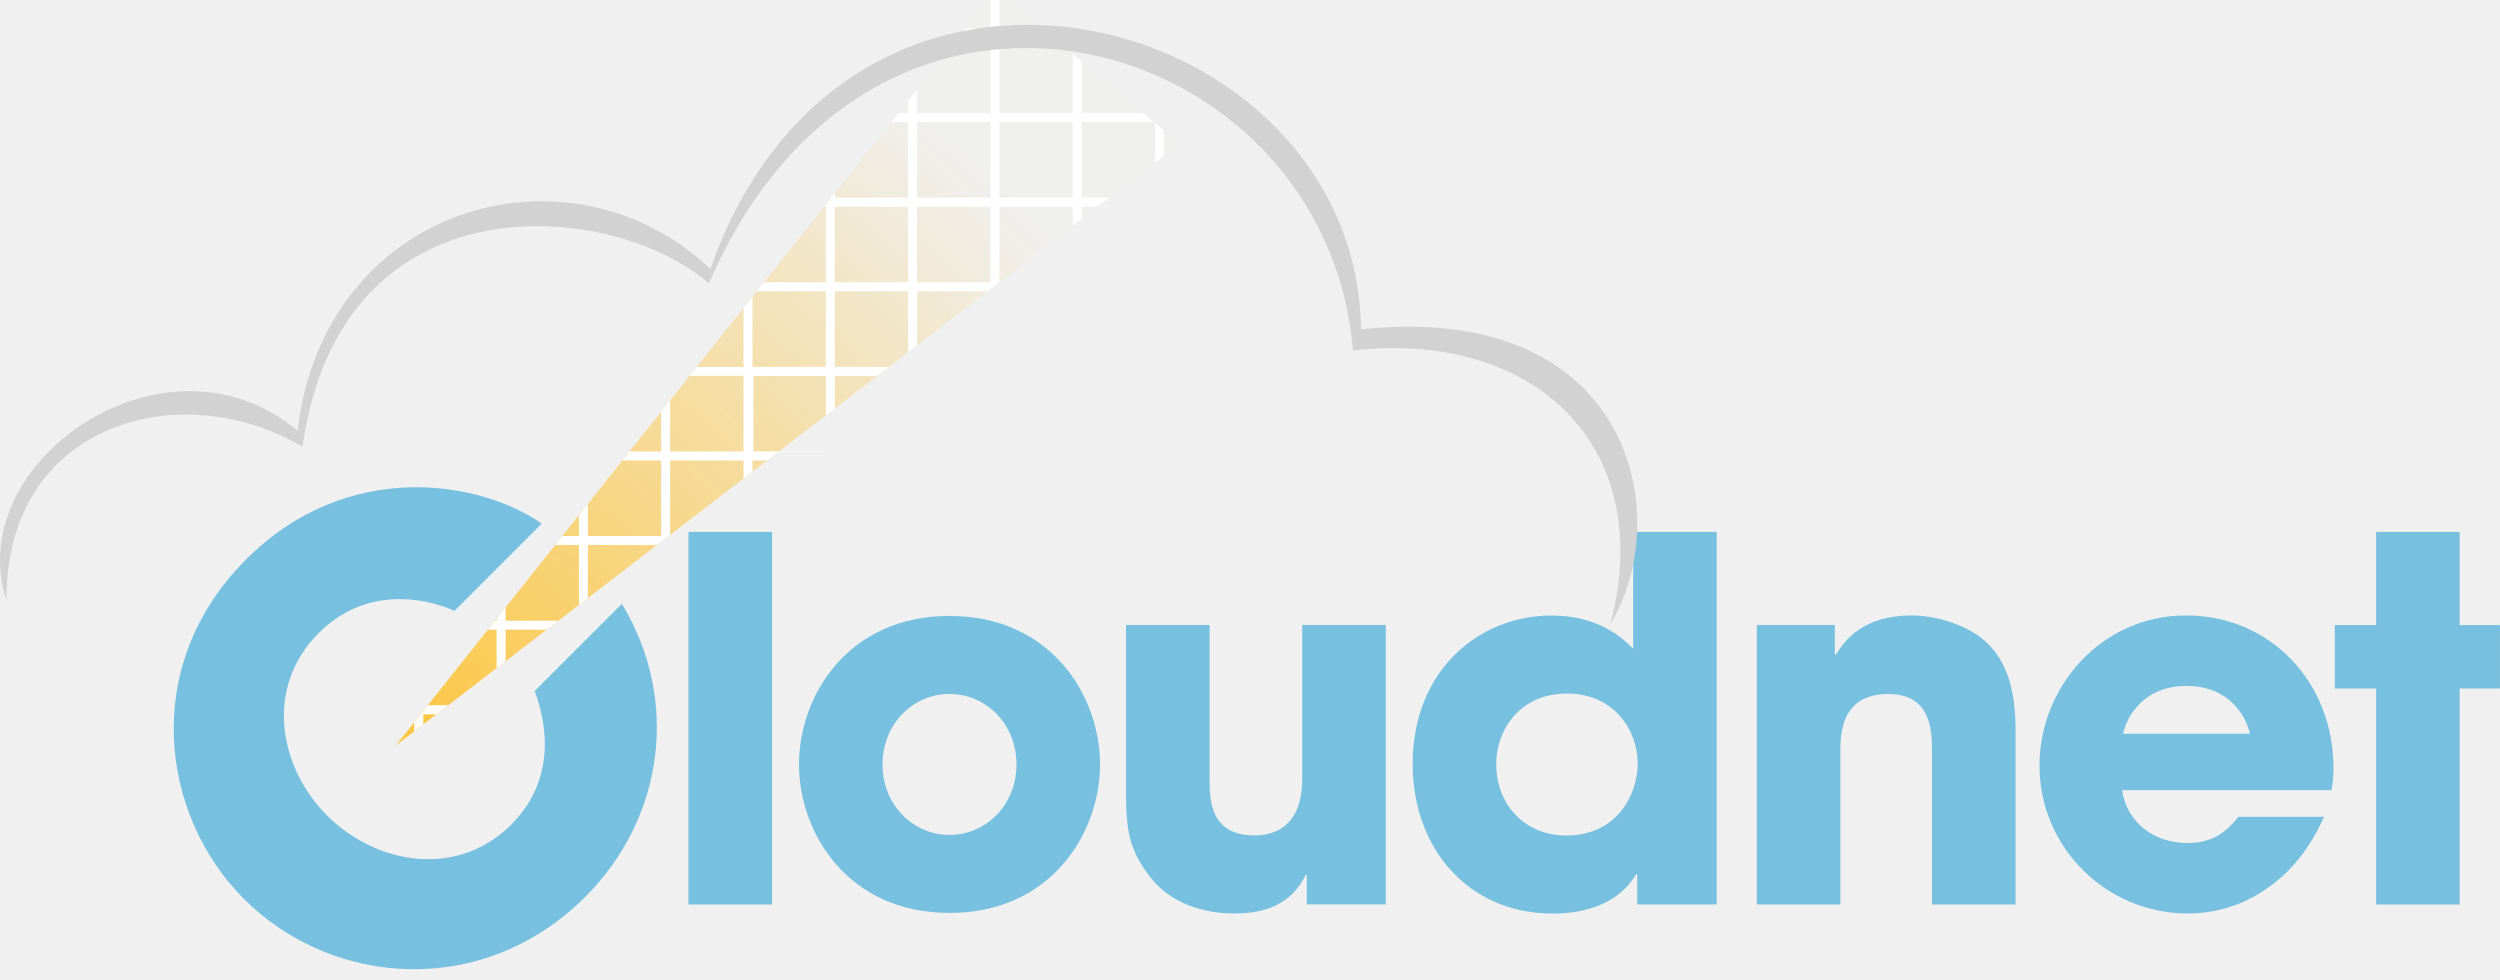
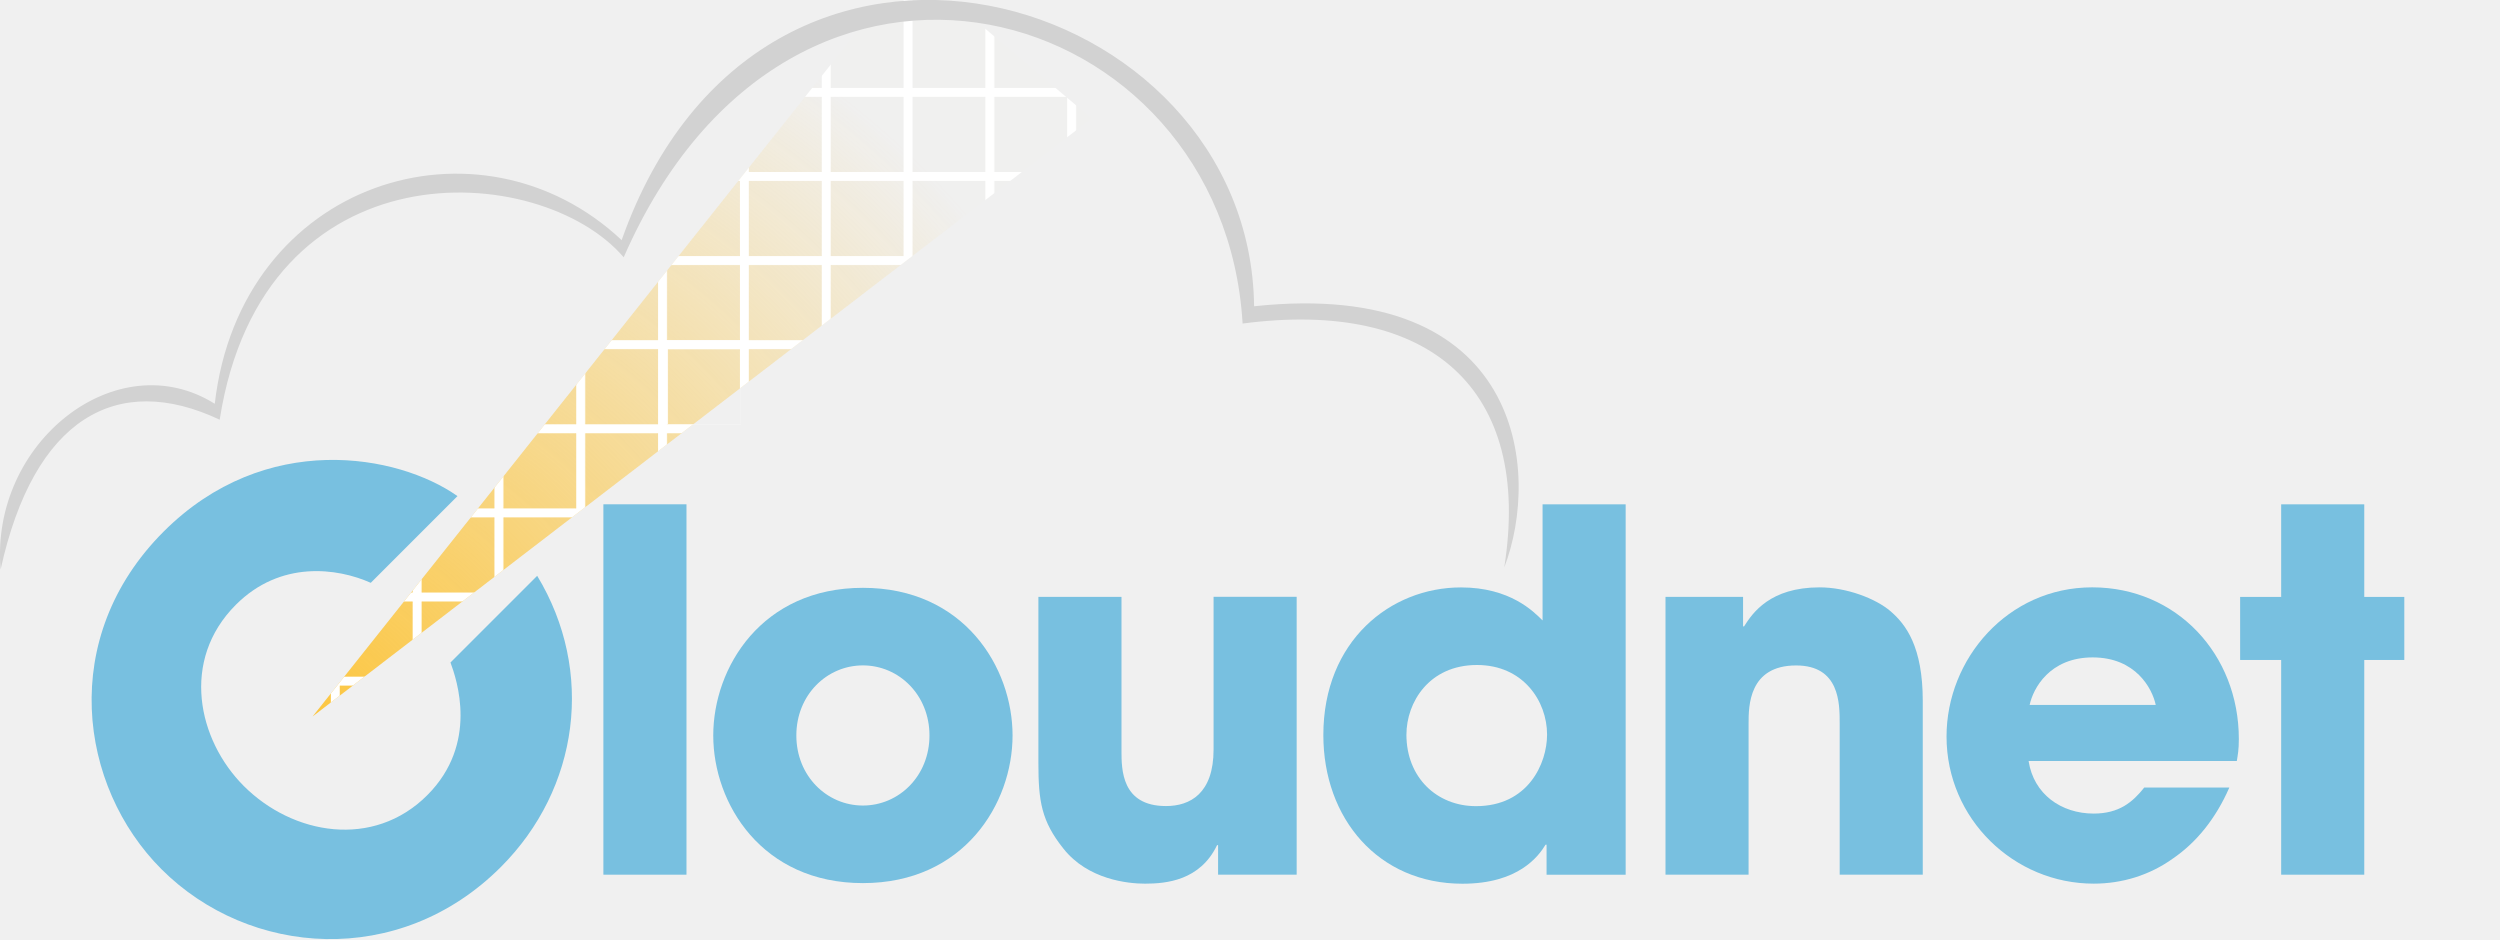
- <svg xmlns="http://www.w3.org/2000/svg" xmlns:xlink="http://www.w3.org/1999/xlink" width="129.79mm" height="50.856mm" version="1.1" viewBox="0 0 129.79 50.856">
+ <svg xmlns="http://www.w3.org/2000/svg" xmlns:xlink="http://www.w3.org/1999/xlink" width="130.55mm" height="49.037mm" version="1.1" viewBox="0 0 130.55 49.037">
  <defs>
    <pattern id="pattern26076" patternTransform="matrix(.26458 0 0 .26458 67.99 112.69)" xlink:href="#pattern19836" />
    <radialGradient id="radialGradient24878" cx="53.668" cy="128.64" r="20.342" gradientTransform="matrix(2.1637 0 0 2.0474 -66.224 -131.05)" gradientUnits="userSpaceOnUse">
      <stop stop-color="#fcc640" offset="0" />
      <stop stop-color="#fcc640" stop-opacity=".005" offset="1" />
    </radialGradient>
    <pattern id="pattern20250" patternTransform="matrix(.26458 0 0 .26458 50.853 112.69)" xlink:href="#pattern19836" />
    <pattern id="pattern19836" width="16.149" height="16.6" patternTransform="translate(271.21 409.2)" patternUnits="userSpaceOnUse">
      <path d="m0.879 16.6v-15.721h15.27" fill="none" stroke="#fff" stroke-width="1.758" />
    </pattern>
  </defs>
-   <g transform="translate(-29.344 -93.644)">
+   <g transform="translate(-33.578 -94.924)">
    <g fill="#78c0e0">
      <path d="m57.102 129.52c0.32 0.869 1.486 4.23-1.212 6.929-2.813 2.813-7.02 2.081-9.581-0.48-2.401-2.401-3.316-6.563-0.412-9.467 2.332-2.332 5.305-1.921 7.043-1.143l4.528-4.528c-3.11-2.195-10.039-3.453-15.344 1.852-5.534 5.534-4.436 13.309-0.114 17.631 4.573 4.573 12.417 5.191 17.722-0.114 4.093-4.093 4.916-10.222 1.898-15.207z" stroke-width=".808" />
      <g stroke-width=".653">
        <path d="m65.087 140.6h4.339v-19.342h-4.339z" />
        <path d="m70.824 133.33c0 3.555 2.535 7.71 7.815 7.71s7.815-4.156 7.815-7.71-2.535-7.71-7.815-7.71-7.815 4.156-7.815 7.71zm4.339 0c0-2.117 1.594-3.659 3.476-3.659 1.882 0 3.476 1.542 3.476 3.659s-1.594 3.659-3.476 3.659c-1.882 0-3.476-1.542-3.476-3.659z" />
        <path d="m101.29 126.09h-4.339v7.972c0 2.3-1.228 2.954-2.483 2.954-2.326 0-2.326-1.908-2.326-2.901v-8.024h-4.339v8.678c0 1.986 0.157 3.032 1.307 4.47 1.281 1.621 3.372 1.83 4.26 1.83 1.098 0 2.875-0.157 3.764-2.013h0.052v1.542h4.104z" />
        <path d="m118.47 121.26h-4.339v6.064c-0.47-0.47-1.699-1.725-4.26-1.725-3.685 0-7.188 2.797-7.188 7.71 0 4.365 2.875 7.763 7.266 7.763 2.927 0 3.973-1.438 4.339-2.039h0.052v1.568h4.13zm-11.448 12.023c0-1.673 1.176-3.633 3.685-3.633 2.405 0 3.659 1.882 3.659 3.633 0 1.516-0.993 3.738-3.712 3.738-2.039 0-3.633-1.49-3.633-3.738z" />
        <path d="m120.55 140.6h4.339v-7.894c0-0.889 0-3.032 2.483-3.032 2.274 0 2.274 1.986 2.274 3.006v7.92h4.339v-9.07c0-2.849-0.889-3.999-1.673-4.679s-2.326-1.255-3.712-1.255c-2.588 0-3.502 1.333-3.947 2.039h-0.052v-1.542h-4.051z" />
        <path d="m145.55 136.05c-0.601 0.758-1.307 1.359-2.64 1.359-1.699 0-3.136-1.019-3.398-2.744h10.873c0.052-0.34 0.105-0.575 0.105-1.15 0-4.417-3.241-7.92-7.658-7.92-4.417 0-7.606 3.738-7.606 7.789 0 4.313 3.529 7.684 7.684 7.684 1.49 0 2.927-0.444 4.13-1.307 1.228-0.836 2.248-2.091 2.954-3.712zm-5.985-4.313c0.183-0.863 1.046-2.483 3.293-2.483s3.11 1.621 3.293 2.483z" />
        <path d="m157.04 121.26h-4.339v4.835h-2.143v3.293h2.143v11.213h4.339v-11.213h2.091v-3.293h-2.091z" />
      </g>
    </g>
    <path d="m49.9 132.34 31.187-39.237 9.497 8.005z" fill="url(#radialGradient24878)" />
    <path d="m49.9 132.34 31.187-39.237 9.497 8.005z" fill="url(#pattern20250)" />
    <rect x="67.99" y="112.69" width="4.273" height="4.392" fill="url(#pattern26076)" />
-     <path d="m29.683 124.83c-0.08-9.273 9.103-11.72 15.367-7.989 1.966-14.16 16.127-12.841 21.098-8.482 8.639-19.97 32.079-13.061 33.434 3.48 9.499-1.067 15.803 5.044 13.359 14.219 3.438-5.655 1.09-16.816-12.939-15.316-0.19-16.542-26.456-23.855-33.779-3.145-7.398-6.947-20.082-3.275-21.429 8.411-6.827-5.737-17.489 1.614-15.111 8.821z" fill="#d2d2d2" />
+     <path d="m33.612 124.66c1.733-7.912 6.084-10.348 11.438-7.818 2.264-14.487 16.744-13.562 21.098-8.482 8.791-20.118 31.32-13.43 32.319 3.46 9.804-1.293 15.139 3.435 13.662 12.737 1.94-5.013 0.968-15.14-13.062-13.64-0.19-16.542-25.703-24.164-33.026-3.454-7.398-6.947-19.902-3.14-21.248 8.546-5.111-3.201-11.743 2.017-11.183 8.649z" fill="#d2d2d2" />
  </g>
</svg>
